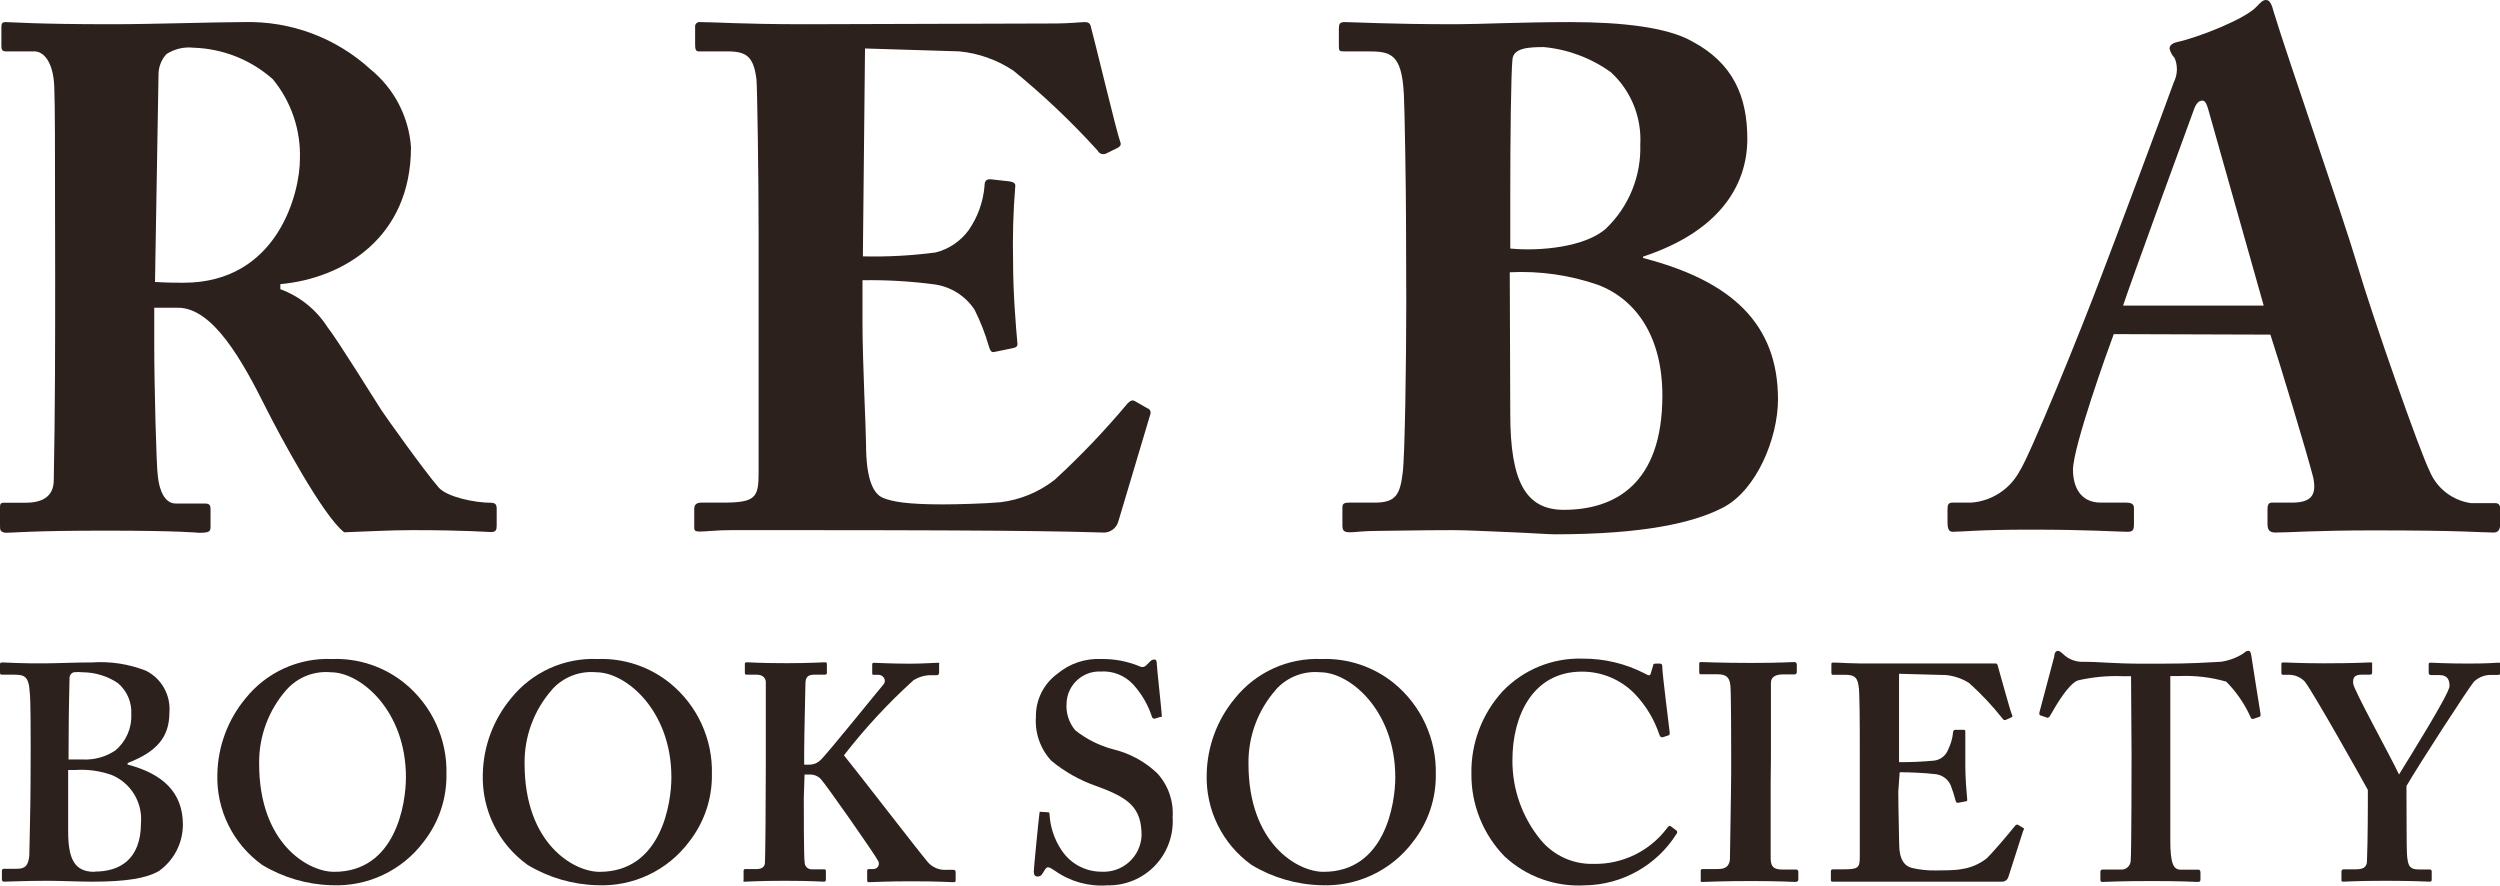
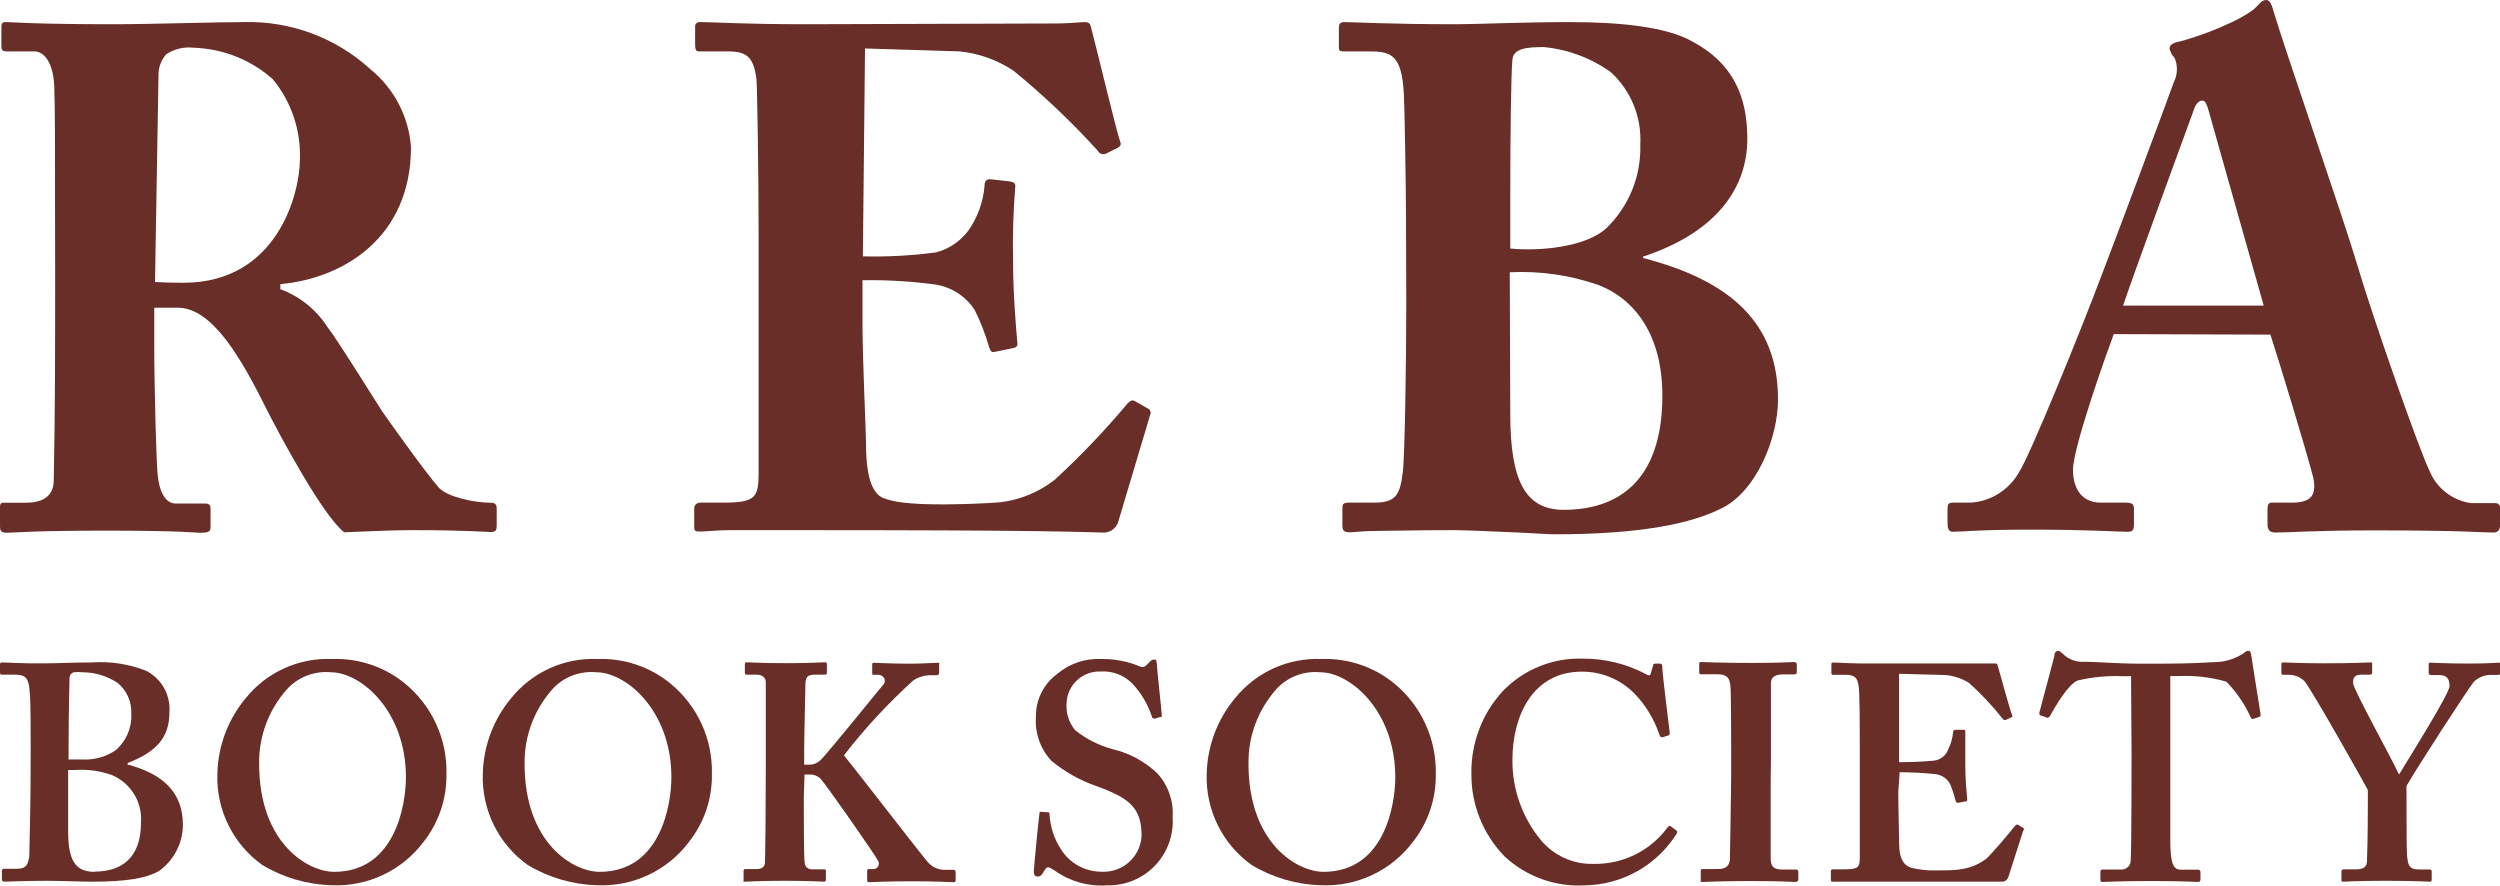
- <svg xmlns="http://www.w3.org/2000/svg" fill="#2c211d" viewBox="0 0 198.06 70.14">
+ <svg xmlns="http://www.w3.org/2000/svg" fill="#692e28" viewBox="0 0 198.06 70.14">
  <g id="Layer_2" data-name="Layer 2">
    <g id="Layer_1-2" data-name="Layer 1">
      <path d="M4.36,16.23c0-4.19,0-7.81-.06-9.33C4.24,5,3.51,4.07,2.72,4.07H.45c-.28,0-.34-.17-.34-.4V2.15c0-.28.06-.4.34-.4.51,0,2.26.17,8.43.17,3.17,0,8.15-.17,10.46-.17a14.29,14.29,0,0,1,10,3.73,8.76,8.76,0,0,1,3.22,6.17c0,7.18-5.37,10.41-10.35,10.86v.4a7.52,7.52,0,0,1,3.73,3c.74.91,3.85,5.94,4.3,6.62.34.51,3.39,4.81,4.53,6.11.68.74,2.83,1.19,4.13,1.19.4,0,.45.23.45.45v1.36c0,.34-.06.51-.45.51S37,42,32.64,42c-1.64,0-3.73.11-5.37.17-1.7-1.3-5.2-7.86-6.17-9.79-1.92-3.85-4.24-8-7-8H12.22v2.89c0,3.34.17,9.67.28,10.41.11,1.19.57,2.21,1.41,2.21h2.32c.4,0,.45.17.45.45v1.36c0,.4-.06.51-.91.51-.06,0-1.47-.17-7.41-.17s-7.3.17-7.92.17C0,42.14,0,42,0,41.58v-1.3c0-.28,0-.45.28-.45H2c1.24,0,2.26-.4,2.26-1.81.11-5.6.11-10.92.11-16.29Zm7.92,6.11c1.08.06,1.75.06,2.26.06,7.47,0,9.22-7.13,9.22-9.79a9.46,9.46,0,0,0-2.15-6.34,9.94,9.94,0,0,0-6.28-2.49,3.27,3.27,0,0,0-2.15.51,2.4,2.4,0,0,0-.62,1.53Z" />
      <path d="M68.36,20.31A37.07,37.07,0,0,0,74.13,20a4.66,4.66,0,0,0,2.6-1.75A7.18,7.18,0,0,0,78,14.71c0-.4.17-.51.45-.51l1.53.17c.28.06.51.11.45.45a57,57,0,0,0-.17,5.88c0,2.55.23,5.26.34,6.45.06.34-.17.4-.45.45l-1.36.28c-.23.06-.34-.06-.45-.45a17.09,17.09,0,0,0-1.13-2.89,4.57,4.57,0,0,0-3.11-2,38.91,38.91,0,0,0-5.77-.34v3.39c0,3.05.28,8.54.28,9.56,0,2.94.62,4,1.36,4.3s1.92.51,4.75.51c1,0,3.34-.06,4.53-.17A8.64,8.64,0,0,0,83.57,38a64.06,64.06,0,0,0,5.77-6.05c.23-.23.4-.28.57-.17l1,.57a.36.36,0,0,1,.23.45l-2.55,8.54a1.2,1.2,0,0,1-1.24.85c-.28,0-1.53-.06-5.15-.11S72.49,42,62.7,42C60.61,42,59,42,57.89,42s-1.92.11-2.43.11S55,42,55,41.52V40.33c0-.34.17-.51.57-.51h1.7c2.6,0,2.83-.4,2.83-2.38V18.5c0-4.69-.11-11.65-.17-12.22-.23-1.81-.79-2.21-2.32-2.21H55.35c-.23,0-.28-.17-.28-.57V2.15a.35.35,0,0,1,.4-.4c1.24,0,3.22.17,8.37.17l19.85-.06c.91,0,2-.11,2.26-.11s.4.11.45.28c.23.79,2.09,8.54,2.32,9.11.11.28.11.4-.17.57l-.91.45a.5.5,0,0,1-.68-.23A61.78,61.78,0,0,0,80.29,5.6,9.36,9.36,0,0,0,76,4.07l-7.47-.23Z" />
      <path d="M111.39,17.37c0-2.09-.11-9-.17-9.9-.17-3.28-1.08-3.4-2.94-3.4h-1.81c-.4,0-.4-.06-.4-.51V2.26c0-.34.06-.51.45-.51.74,0,3.45.17,8.82.17,1.81,0,5.21-.17,9.05-.17,4.07,0,7.69.4,9.67,1.53C137.3,5,138.43,7.64,138.43,11c0,3.73-2.26,7.35-8.26,9.33v.11c7,1.81,10.69,5.2,10.69,11.2,0,3.06-1.7,7.24-4.41,8.6-2.32,1.19-6.28,2.09-13.29,2.09-.51,0-2-.11-3.56-.17S116.2,42,115.12,42c-2.83,0-4.7.06-5.94.06s-1.81.11-2.21.11c-.57,0-.62-.17-.62-.62V40.27c0-.34.06-.45.57-.45h2c1.7,0,2-.68,2.21-2.38.17-1.3.28-8.77.28-13.41Zm8.26,2.32c2.32.23,5.94-.11,7.58-1.58a8.83,8.83,0,0,0,2.72-6.67,7.23,7.23,0,0,0-2.32-5.71,10.84,10.84,0,0,0-5.32-2c-1.19,0-2.43.06-2.49,1-.11,1.13-.17,6.05-.17,10.75Zm0,13.12c0,5.37,1.24,7.58,4.24,7.58,4,0,7.81-2,7.81-9.05,0-4.58-2-7.58-5.09-8.77a18.56,18.56,0,0,0-7-1Z" />
      <path d="M167.46,26.47c-.45,1.19-3.23,8.94-3.23,10.75,0,1.24.51,2.6,2.21,2.6h2c.57,0,.62.23.62.45v1.24c0,.45-.06.62-.51.62-.74,0-3.06-.17-7.69-.17-4.13,0-5.38.17-6.17.17-.34,0-.4-.34-.4-.74V40.33c0-.34.06-.51.4-.51h1.47A4.75,4.75,0,0,0,160,37.33c.79-1.19,4.81-11,6.68-16,.45-1.13,5-13.29,5.54-14.82a2.28,2.28,0,0,0,.06-1.92,1.58,1.58,0,0,1-.4-.74c0-.17.11-.4.57-.51,1.81-.4,5.49-1.87,6.34-2.83.28-.28.45-.51.74-.51s.45.34.62,1c1.08,3.56,5.49,16.23,6.56,19.85,1.3,4.41,5,14.93,5.77,16.46a4.18,4.18,0,0,0,3.28,2.55h1.92c.34,0,.4.23.4.51v1.08c0,.34-.06.74-.51.74-1.07,0-2.26-.17-9.5-.17-4.7,0-6.67.17-7.81.17-.57,0-.62-.34-.62-.74V40.33c0-.28.06-.51.34-.51h1.58c1.53,0,2-.57,1.7-2-.51-2-2.72-9.28-3.39-11.31Zm11.88-2.26-4.24-15c-.23-.85-.34-1.24-.62-1.24s-.51.23-.68.74c-.28.74-5.15,14.08-5.6,15.5Z" />
      <path d="M2.43,59.17c0-.88,0-3.84-.07-4.26C2.29,53.5,1.9,53.45,1,53.45H.19c-.15,0-.19,0-.19-.2V52.7c0-.15,0-.22.19-.22.34,0,1.51.1,3.55.07.78,0,2.24-.07,3.55-.07a9.85,9.85,0,0,1,4.28.66,3.39,3.39,0,0,1,1.85,3.31c0,1.95-1,3.11-3.31,4v.12c2.77.73,4.38,2.19,4.38,4.77A4.52,4.52,0,0,1,12.6,69c-1,.58-2.58.85-5.3.85-1,0-2.58-.07-3.55-.07-1.9,0-2.92.07-3.43.07a.17.17,0,0,1-.17-.2V69a.15.15,0,0,1,.17-.17h1c.73,0,.9-.29,1-1,0-.58.1-3.8.1-5.79Zm3,1c.39,0,.73,0,1.12,0a4.28,4.28,0,0,0,2.58-.71,3.52,3.52,0,0,0,1.27-2.87,3,3,0,0,0-1.07-2.48,5.06,5.06,0,0,0-2.77-.85,3.45,3.45,0,0,0-.73,0,.48.48,0,0,0-.32.39c0,.46-.07,2.55-.07,4.6Zm2.09,8.88c1.9,0,3.65-.9,3.65-3.87a3.78,3.78,0,0,0-2.34-3.79A7.16,7.16,0,0,0,6,61H5.4v4.87C5.4,68.12,5.94,69.07,7.49,69.07Z" />
      <path d="M32.06,54.13a9,9,0,0,1,3.31,7.2,8.46,8.46,0,0,1-1.8,5.35,8.62,8.62,0,0,1-7.3,3.45,11.18,11.18,0,0,1-5.5-1.61,8.52,8.52,0,0,1-3.55-7.2,9.68,9.68,0,0,1,2.24-6,8.33,8.33,0,0,1,6.86-3.11A8.62,8.62,0,0,1,32.06,54.13Zm-9.34.49a8.68,8.68,0,0,0-2.19,5.89c0,6.33,3.89,8.56,5.94,8.56,4.91,0,5.69-5.45,5.69-7.49,0-5.3-3.6-8.32-5.94-8.32A4.19,4.19,0,0,0,22.72,54.62Z" />
      <path d="M53.09,54.13a9,9,0,0,1,3.31,7.2,8.46,8.46,0,0,1-1.8,5.35,8.62,8.62,0,0,1-7.3,3.45,11.18,11.18,0,0,1-5.5-1.61,8.52,8.52,0,0,1-3.55-7.2,9.68,9.68,0,0,1,2.24-6,8.33,8.33,0,0,1,6.86-3.11A8.62,8.62,0,0,1,53.09,54.13Zm-9.34.49a8.68,8.68,0,0,0-2.19,5.89c0,6.33,3.89,8.56,5.94,8.56,4.91,0,5.69-5.45,5.69-7.49,0-5.3-3.6-8.32-5.94-8.32A4.19,4.19,0,0,0,43.74,54.62Z" />
      <path d="M63.68,63.21c0,1.22,0,4.77.07,5.13a.54.54,0,0,0,.56.53h.93c.1,0,.19,0,.19.12v.66c0,.1,0,.2-.15.2-.29,0-1-.07-3.11-.07s-2.87.07-3.11.07-.15,0-.15-.17V69a.13.13,0,0,1,.15-.15h.88c.44,0,.63-.19.66-.46s.07-4.62.07-7.64V59.36c0-.44,0-5.11,0-5.33s-.15-.58-.73-.58h-.73c-.15,0-.2,0-.2-.17v-.66c0-.1,0-.15.2-.15s1,.07,3.11.07c1.9,0,2.68-.07,3-.07.15,0,.19,0,.19.17v.61c0,.15,0,.2-.19.2h-.78c-.49,0-.73.15-.73.71,0,.39-.1,4.18-.1,5.35v1.07h.44a1.22,1.22,0,0,0,.83-.34c.46-.39,4.7-5.67,5-6s0-.78-.39-.78h-.37c-.1,0-.12,0-.12-.17v-.58c0-.15,0-.2.15-.2.29,0,1.26.07,2.87.07,1,0,1.8-.07,2.09-.07s.19,0,.19.17v.61a.18.18,0,0,1-.19.2h-.49a2.61,2.61,0,0,0-1.36.41,46,46,0,0,0-5.5,5.94c1,1.22,5.94,7.64,6.67,8.49a1.79,1.79,0,0,0,1.46.58h.53a.17.17,0,0,1,.19.17v.61c0,.15,0,.2-.19.2s-1.12-.07-3.36-.07c-2,0-3,.07-3.31.07-.1,0-.15,0-.15-.2V69a.13.13,0,0,1,.15-.15h.34a.43.43,0,0,0,.39-.63c-.24-.49-4.18-6.13-4.57-6.52a1.14,1.14,0,0,0-.83-.34h-.44Z" />
      <path d="M83,64.35c.1,0,.15,0,.15.19a5.62,5.62,0,0,0,.92,2.77,3.78,3.78,0,0,0,3.21,1.75,3,3,0,0,0,3.16-2.85c0-2.24-1-3-3.6-3.94a11.54,11.54,0,0,1-3.55-2,4.63,4.63,0,0,1-1.22-3.48,4.13,4.13,0,0,1,1.7-3.41,5,5,0,0,1,3.45-1.17,7.65,7.65,0,0,1,3.07.58.42.42,0,0,0,.51-.07l.32-.32a.44.44,0,0,1,.34-.15c.15,0,.19.15.19.39s.39,3.8.39,4,0,.15-.15.17l-.39.12a.19.19,0,0,1-.24-.15,7,7,0,0,0-1.51-2.58,3.2,3.2,0,0,0-2.53-1,2.6,2.6,0,0,0-2.72,2.46,3,3,0,0,0,.68,2.19,8.13,8.13,0,0,0,3,1.51,7.66,7.66,0,0,1,3.5,1.9,4.67,4.67,0,0,1,1.22,3.48,5.07,5.07,0,0,1-5.16,5.4A6.35,6.35,0,0,1,83.6,69c-.29-.19-.44-.29-.58-.29s-.24.19-.39.44-.24.29-.44.29-.29-.15-.29-.39.39-4.23.44-4.53,0-.2.15-.2Z" />
      <path d="M110.44,54.13a9.05,9.05,0,0,1,3.31,7.2,8.46,8.46,0,0,1-1.8,5.35,8.62,8.62,0,0,1-7.3,3.45,11.17,11.17,0,0,1-5.5-1.61,8.52,8.52,0,0,1-3.55-7.2,9.67,9.67,0,0,1,2.24-6,8.34,8.34,0,0,1,6.86-3.11A8.61,8.61,0,0,1,110.44,54.13Zm-9.34.49a8.68,8.68,0,0,0-2.19,5.89c0,6.33,3.89,8.56,5.94,8.56,4.91,0,5.69-5.45,5.69-7.49,0-5.3-3.6-8.32-5.94-8.32A4.19,4.19,0,0,0,101.09,54.62Z" />
      <path d="M132.83,65.81a.19.19,0,0,1,0,.24,8.73,8.73,0,0,1-7.25,4.09,8.62,8.62,0,0,1-6.38-2.29,9.27,9.27,0,0,1-2.63-6.57,9.44,9.44,0,0,1,2.48-6.52,8.41,8.41,0,0,1,6.33-2.58,10.6,10.6,0,0,1,4.91,1.17c.34.2.44.2.49,0l.19-.63c0-.15.1-.15.39-.15s.34,0,.34.39.49,4.33.58,5.06c0,.15,0,.22-.1.24l-.46.15c-.12,0-.19,0-.27-.24a8.62,8.62,0,0,0-1.9-3.16,5.8,5.8,0,0,0-4.23-1.8c-3.89,0-5.5,3.5-5.5,7a9.85,9.85,0,0,0,2.24,6.33,5.24,5.24,0,0,0,4.19,1.9,7.1,7.1,0,0,0,5.81-2.82c.12-.17.22-.24.29-.17Z" />
      <path d="M140.28,61.9c0,.24,0,5.84,0,6.11,0,.78.39.88,1,.88h1a.17.17,0,0,1,.19.17v.61c0,.15-.1.2-.24.2s-1.27-.07-3.55-.07-3.5.07-3.75.07-.19,0-.19-.17V69c0-.1,0-.15.19-.15h1c.49,0,1,0,1.12-.71,0-.34.1-5.6.1-6.91v-1.7c0-.58,0-5-.07-5.28-.07-.58-.32-.83-1-.83h-1.26c-.15,0-.2,0-.2-.17v-.63c0-.12,0-.17.15-.17.29,0,1.56.07,3.94.07s3.11-.07,3.45-.07c.14,0,.19.1.19.22v.56a.18.18,0,0,1-.19.2h-.93c-.53,0-.93.19-.93.66,0,.24,0,5.6,0,5.89Z" />
      <path d="M150.39,62.72c0,1.31.07,3.7.07,4.14,0,1.26.44,1.75,1,1.9a7.65,7.65,0,0,0,1.9.2c.44,0,1.56,0,2-.1a4.16,4.16,0,0,0,2-.83c.44-.39,1.8-2,2.26-2.58.1-.12.17-.15.27-.1l.39.24c.07,0,.1.12,0,.24l-1.17,3.65a.52.52,0,0,1-.53.37c-.12,0-.66,0-2.17,0s-4,0-8.1,0c-.9,0-1.56,0-2.07,0s-.83,0-1,0-.19,0-.19-.2v-.58c0-.15,0-.2.24-.2h.83c1.12,0,1.22-.15,1.22-1V59.66c0-2,0-5-.1-5.35-.1-.66-.34-.85-1.07-.85h-.93c-.1,0-.15,0-.15-.17v-.63c0-.12,0-.17.15-.17.53,0,1.41.1,3.41.07h.68l7.74,0,1,0a.17.17,0,0,1,.19.15c.1.32,1,3.63,1.12,3.87s0,.22-.07.27l-.44.2c-.07,0-.14,0-.22-.12A22.81,22.81,0,0,0,156,54.11a4.19,4.19,0,0,0-1.85-.63l-3.7-.1,0,7a27.74,27.74,0,0,0,2.77-.12,1.36,1.36,0,0,0,1.12-.88,3.86,3.86,0,0,0,.39-1.36.18.18,0,0,1,.19-.2l.63,0c.1,0,.17,0,.15.2,0,.39,0,2,0,2.63,0,1,.1,2.14.15,2.68,0,.12,0,.15-.19.17l-.53.1c-.1,0-.15,0-.2-.17a10.34,10.34,0,0,0-.39-1.22,1.49,1.49,0,0,0-1.22-.88c-.88-.1-2-.15-2.82-.15Z" />
      <path d="M168.83,53.57h-.68a13.44,13.44,0,0,0-3.55.34c-.78.34-1.7,1.95-2.17,2.77-.07.12-.15.22-.27.17l-.49-.17c-.1,0-.12-.12-.1-.24L162.75,52c0-.34.19-.44.29-.44s.24.1.39.24a2.18,2.18,0,0,0,1.65.63c1.31,0,2.34.15,4.72.15h1.31c2.68,0,3.7-.1,4.82-.15a4.46,4.46,0,0,0,1.75-.63c.19-.15.29-.24.44-.24s.19.1.24.39.53,3.45.73,4.62c0,.15,0,.2-.1.22l-.49.17c-.1,0-.14,0-.22-.19A9.57,9.57,0,0,0,176.37,54a11.69,11.69,0,0,0-3.75-.44h-.68v13c0,1.85.24,2.34.83,2.34h1.41c.1,0,.15.1.15.22v.51c0,.15,0,.24-.24.24s-1-.07-3.65-.07-3.5.07-3.84.07c-.15,0-.2,0-.2-.22v-.56c0-.15.07-.2.17-.2H168a.73.73,0,0,0,.8-.66c.07-.63.07-8.08.07-8.56Z" />
      <path d="M190.66,65.25c0,.93,0,2.53.07,2.8.07.78.46.83.95.83h.8a.15.15,0,0,1,.17.17v.56c0,.17,0,.24-.17.24s-1.24-.07-3.43-.07c-2.38,0-3.16.07-3.38.07s-.17-.1-.17-.22v-.56a.17.17,0,0,1,.17-.2h1c.63,0,.83-.24.85-.61s.07-2.24.07-4.52V62.58c-.39-.73-4.33-7.74-5-8.59a1.74,1.74,0,0,0-1.22-.53h-.44c-.14,0-.19,0-.19-.17v-.66c0-.1,0-.15.19-.15s1.36.07,3.21.07c2.48,0,3.36-.07,3.6-.07s.19,0,.19.17v.56c0,.15,0,.24-.19.24h-.63c-.53,0-.73.19-.68.71s3,5.84,3.63,7.2c.83-1.36,4-6.42,4-7,0-.44-.1-.88-.83-.88h-.63c-.14,0-.19-.07-.19-.2v-.61c0-.12,0-.17.15-.17s1.26.07,3,.07,2.09-.07,2.34-.07.19,0,.19.17v.56c0,.15,0,.24-.19.24h-.53A1.93,1.93,0,0,0,196,54c-.39.44-4.43,6.67-5.35,8.27Z" />
    </g>
  </g>
</svg>
